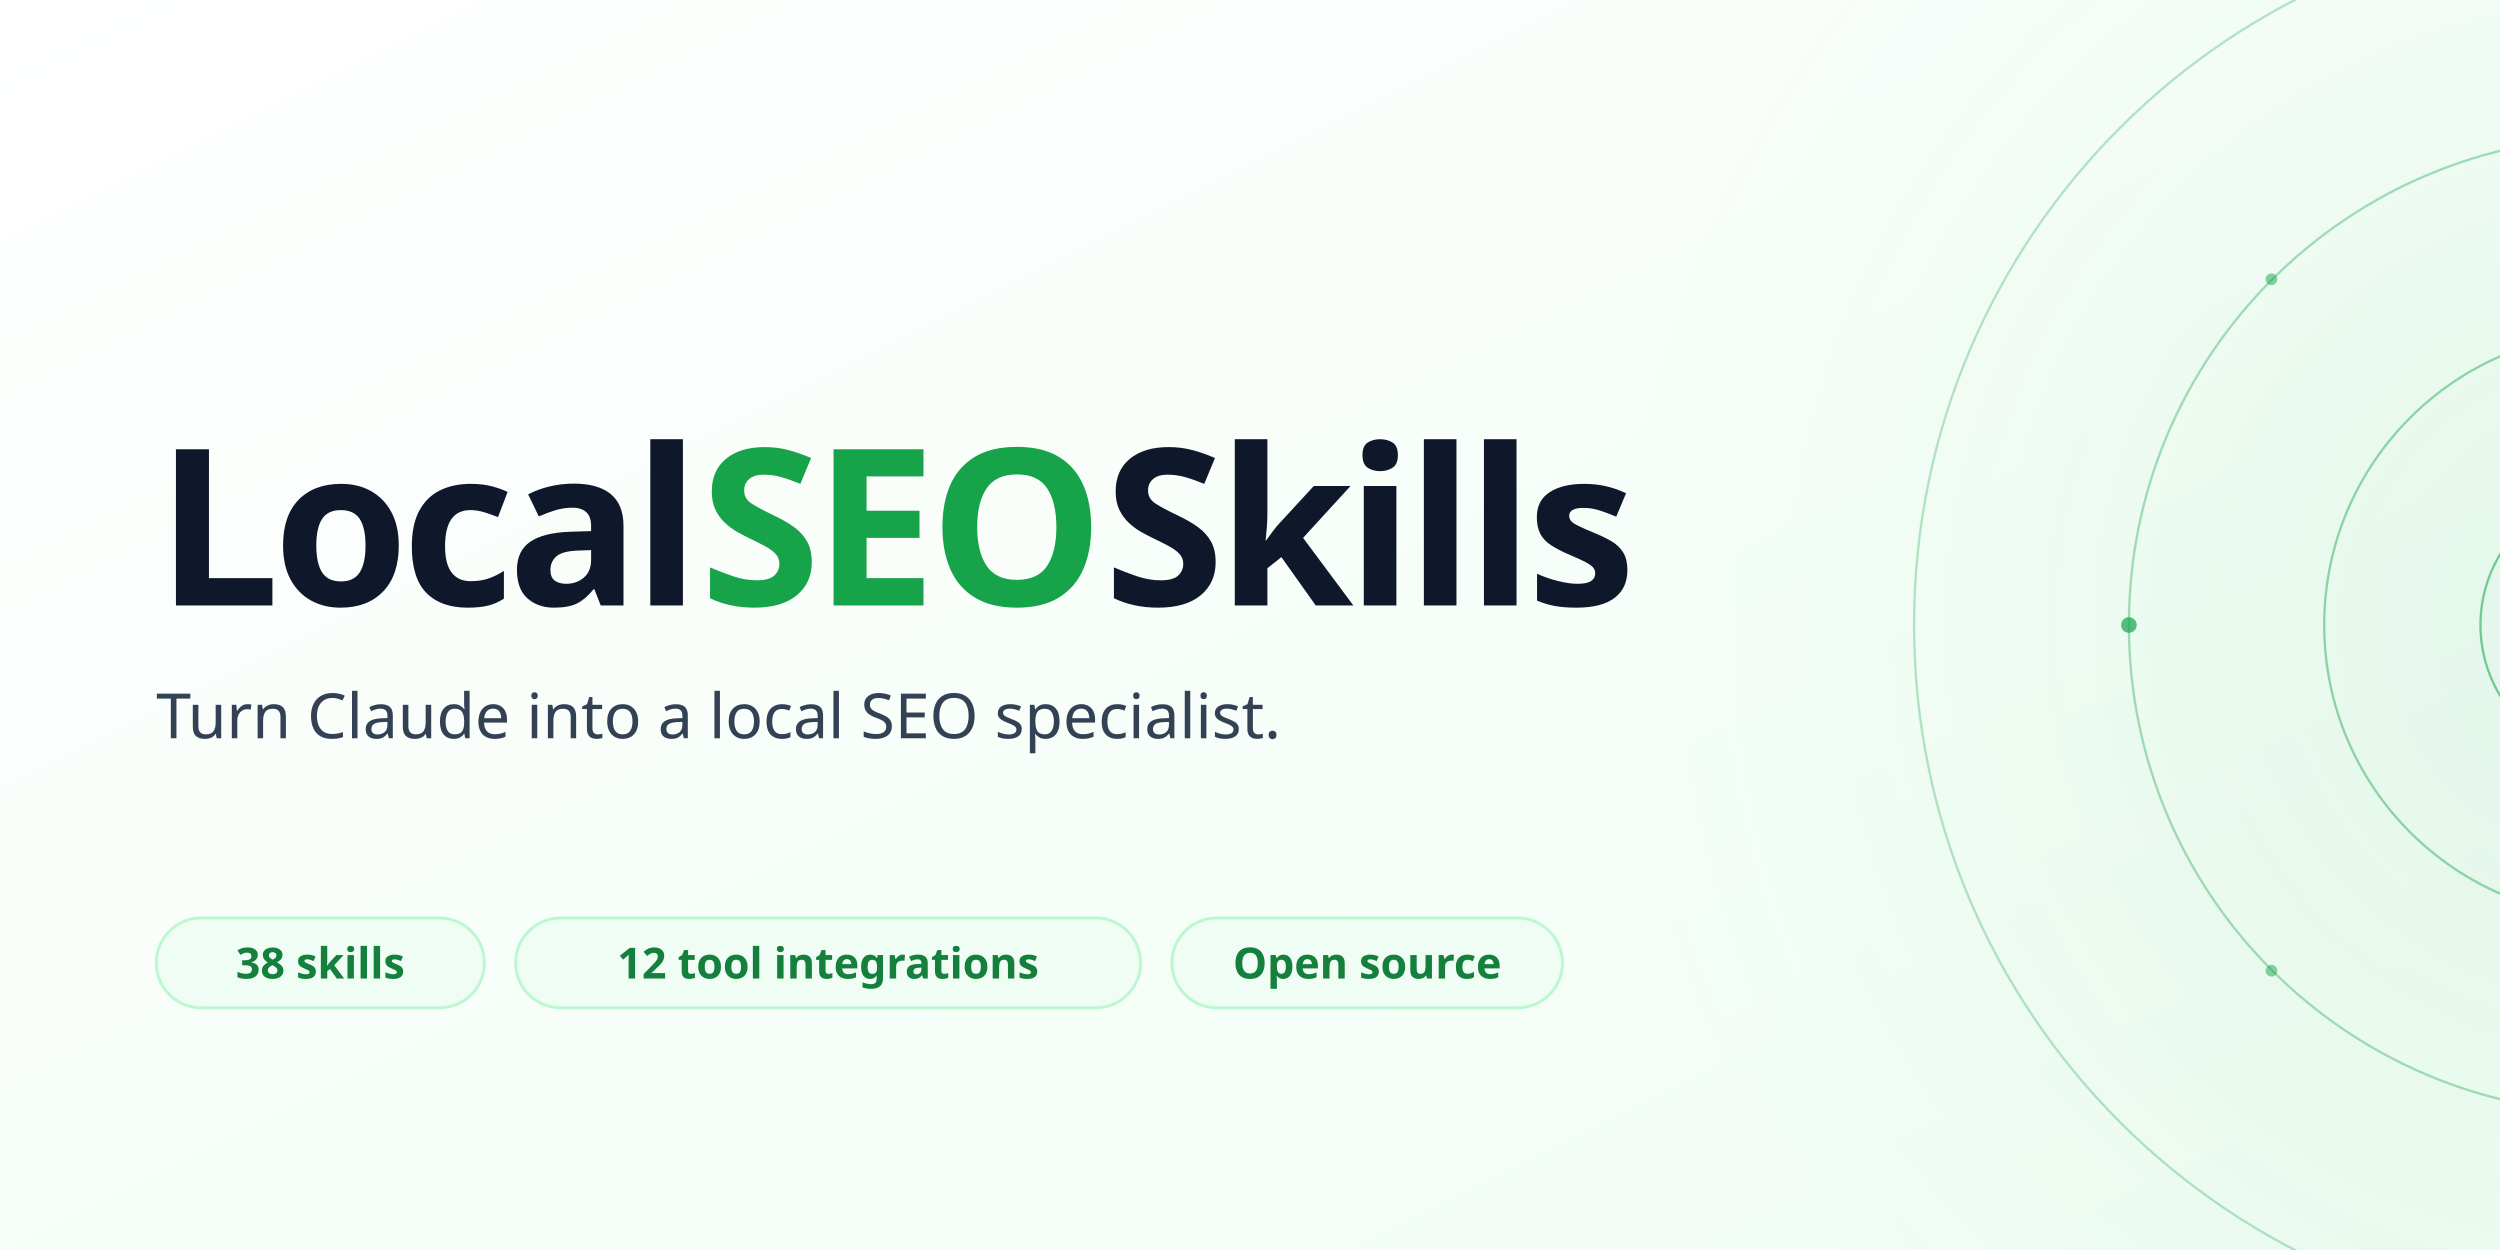
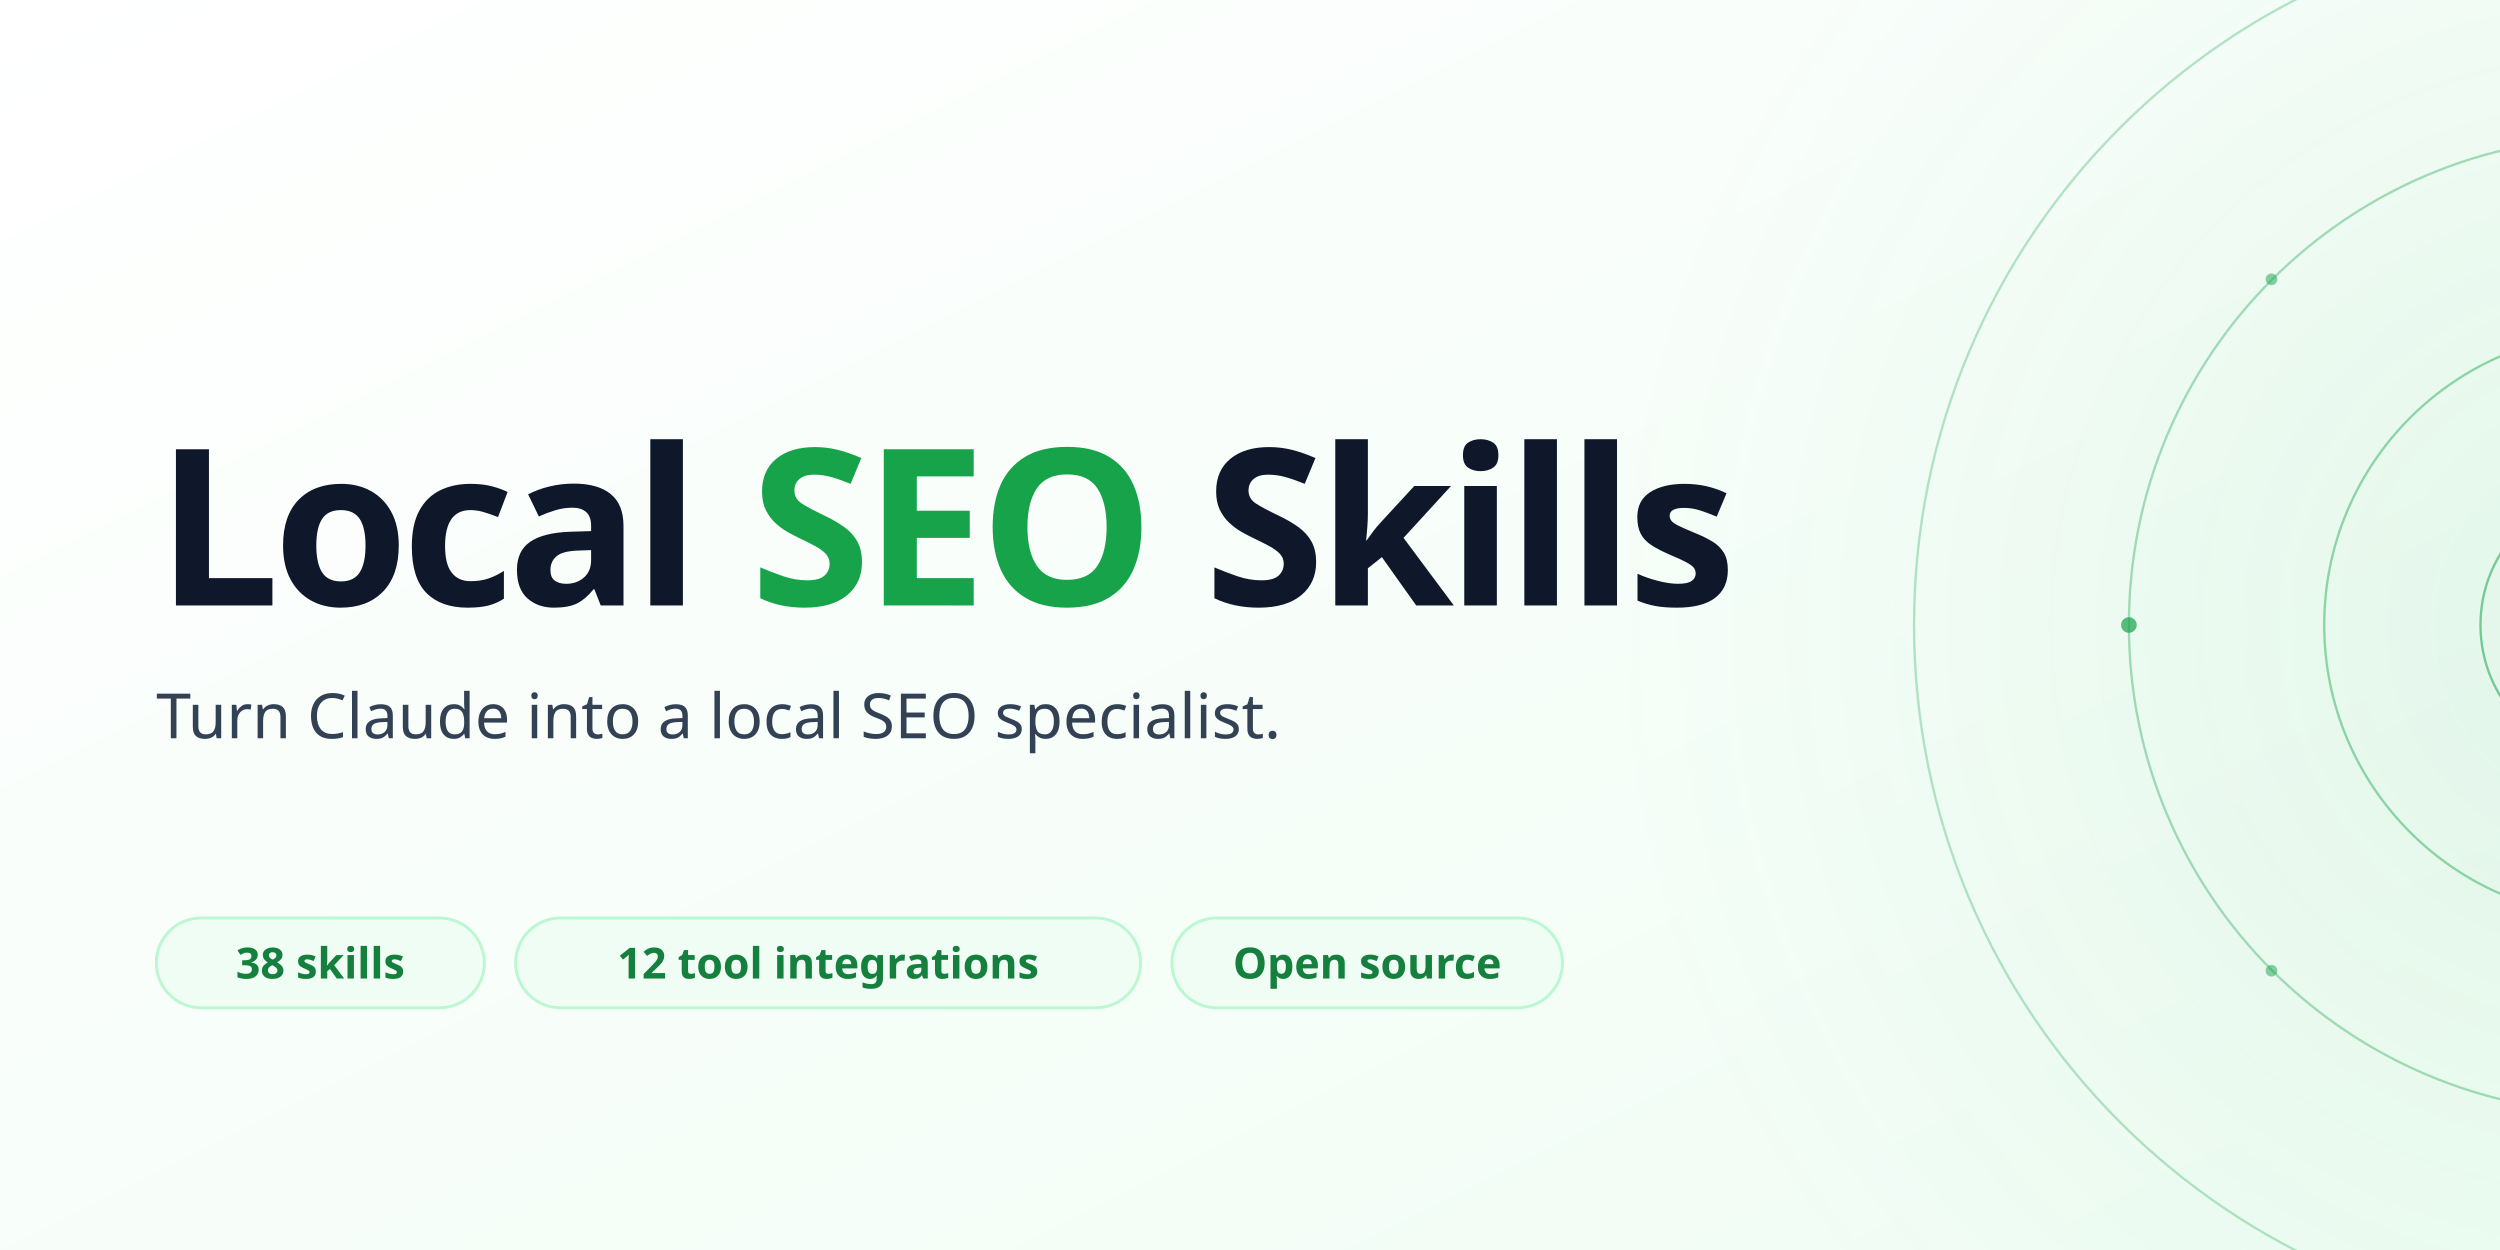
<svg xmlns="http://www.w3.org/2000/svg" viewBox="0 0 1280 640" width="1280" height="640">
  <defs>
    <linearGradient id="bgGrad" x1="0" y1="0" x2="1" y2="1">
      <stop offset="0%" stop-color="#FFFFFF" />
      <stop offset="100%" stop-color="#F0FDF4" />
    </linearGradient>
    <radialGradient id="ringGrad" cx="0.5" cy="0.5" r="0.5">
      <stop offset="0%" stop-color="#16A34A" stop-opacity="0.08" />
      <stop offset="60%" stop-color="#16A34A" stop-opacity="0.03" />
      <stop offset="100%" stop-color="#16A34A" stop-opacity="0" />
    </radialGradient>
  </defs>
  <rect width="1280" height="640" fill="url(#bgGrad)" />
  <g transform="translate(1340, 320)">
    <circle cx="0" cy="0" r="520" fill="url(#ringGrad)" />
    <circle cx="0" cy="0" r="360" fill="none" stroke="#16A34A" stroke-width="1.2" stroke-opacity="0.3" />
    <circle cx="0" cy="0" r="250" fill="none" stroke="#16A34A" stroke-width="1.2" stroke-opacity="0.36" />
    <circle cx="0" cy="0" r="150" fill="none" stroke="#16A34A" stroke-width="1.2" stroke-opacity="0.44" />
    <circle cx="0" cy="0" r="70" fill="none" stroke="#16A34A" stroke-width="1.2" stroke-opacity="0.55" />
    <g fill="#16A34A">
      <circle cx="0" cy="0" r="6" />
      <circle cx="250" cy="0" r="4" opacity="0.7" />
      <circle cx="-250" cy="0" r="4" opacity="0.7" />
      <circle cx="0" cy="250" r="4" opacity="0.7" />
      <circle cx="0" cy="-250" r="4" opacity="0.7" />
      <circle cx="177" cy="177" r="3" opacity="0.5" />
      <circle cx="-177" cy="177" r="3" opacity="0.5" />
      <circle cx="177" cy="-177" r="3" opacity="0.5" />
      <circle cx="-177" cy="-177" r="3" opacity="0.5" />
    </g>
  </g>
-   <text x="80" y="310" font-family="Plus Jakarta Sans" font-weight="800" font-size="112" letter-spacing="-3.4" fill="#0F172A">Local<tspan fill="#16A34A">SEO</tspan>Skills</text>
+   <text x="80" y="310" font-family="Plus Jakarta Sans" font-weight="800" font-size="112" letter-spacing="-3.4" fill="#0F172A">Local <tspan fill="#16A34A">SEO</tspan> Skills</text>
  <text x="80" y="378" font-family="Plus Jakarta Sans" font-weight="500" font-size="32" fill="#334155">Turn Claude into a local SEO specialist.</text>
  <g font-family="JetBrains Mono" font-weight="600" font-size="22">
    <rect x="80" y="470" width="168" height="46" rx="23" fill="#F0FDF4" stroke="#BBF7D0" stroke-width="1.5" />
    <text x="164" y="501" text-anchor="middle" fill="#15803D">38 skills</text>
    <rect x="264" y="470" width="320" height="46" rx="23" fill="#F0FDF4" stroke="#BBF7D0" stroke-width="1.5" />
    <text x="424" y="501" text-anchor="middle" fill="#15803D">12 tool integrations</text>
    <rect x="600" y="470" width="200" height="46" rx="23" fill="#F0FDF4" stroke="#BBF7D0" stroke-width="1.5" />
    <text x="700" y="501" text-anchor="middle" fill="#15803D">Open source</text>
  </g>
</svg>
